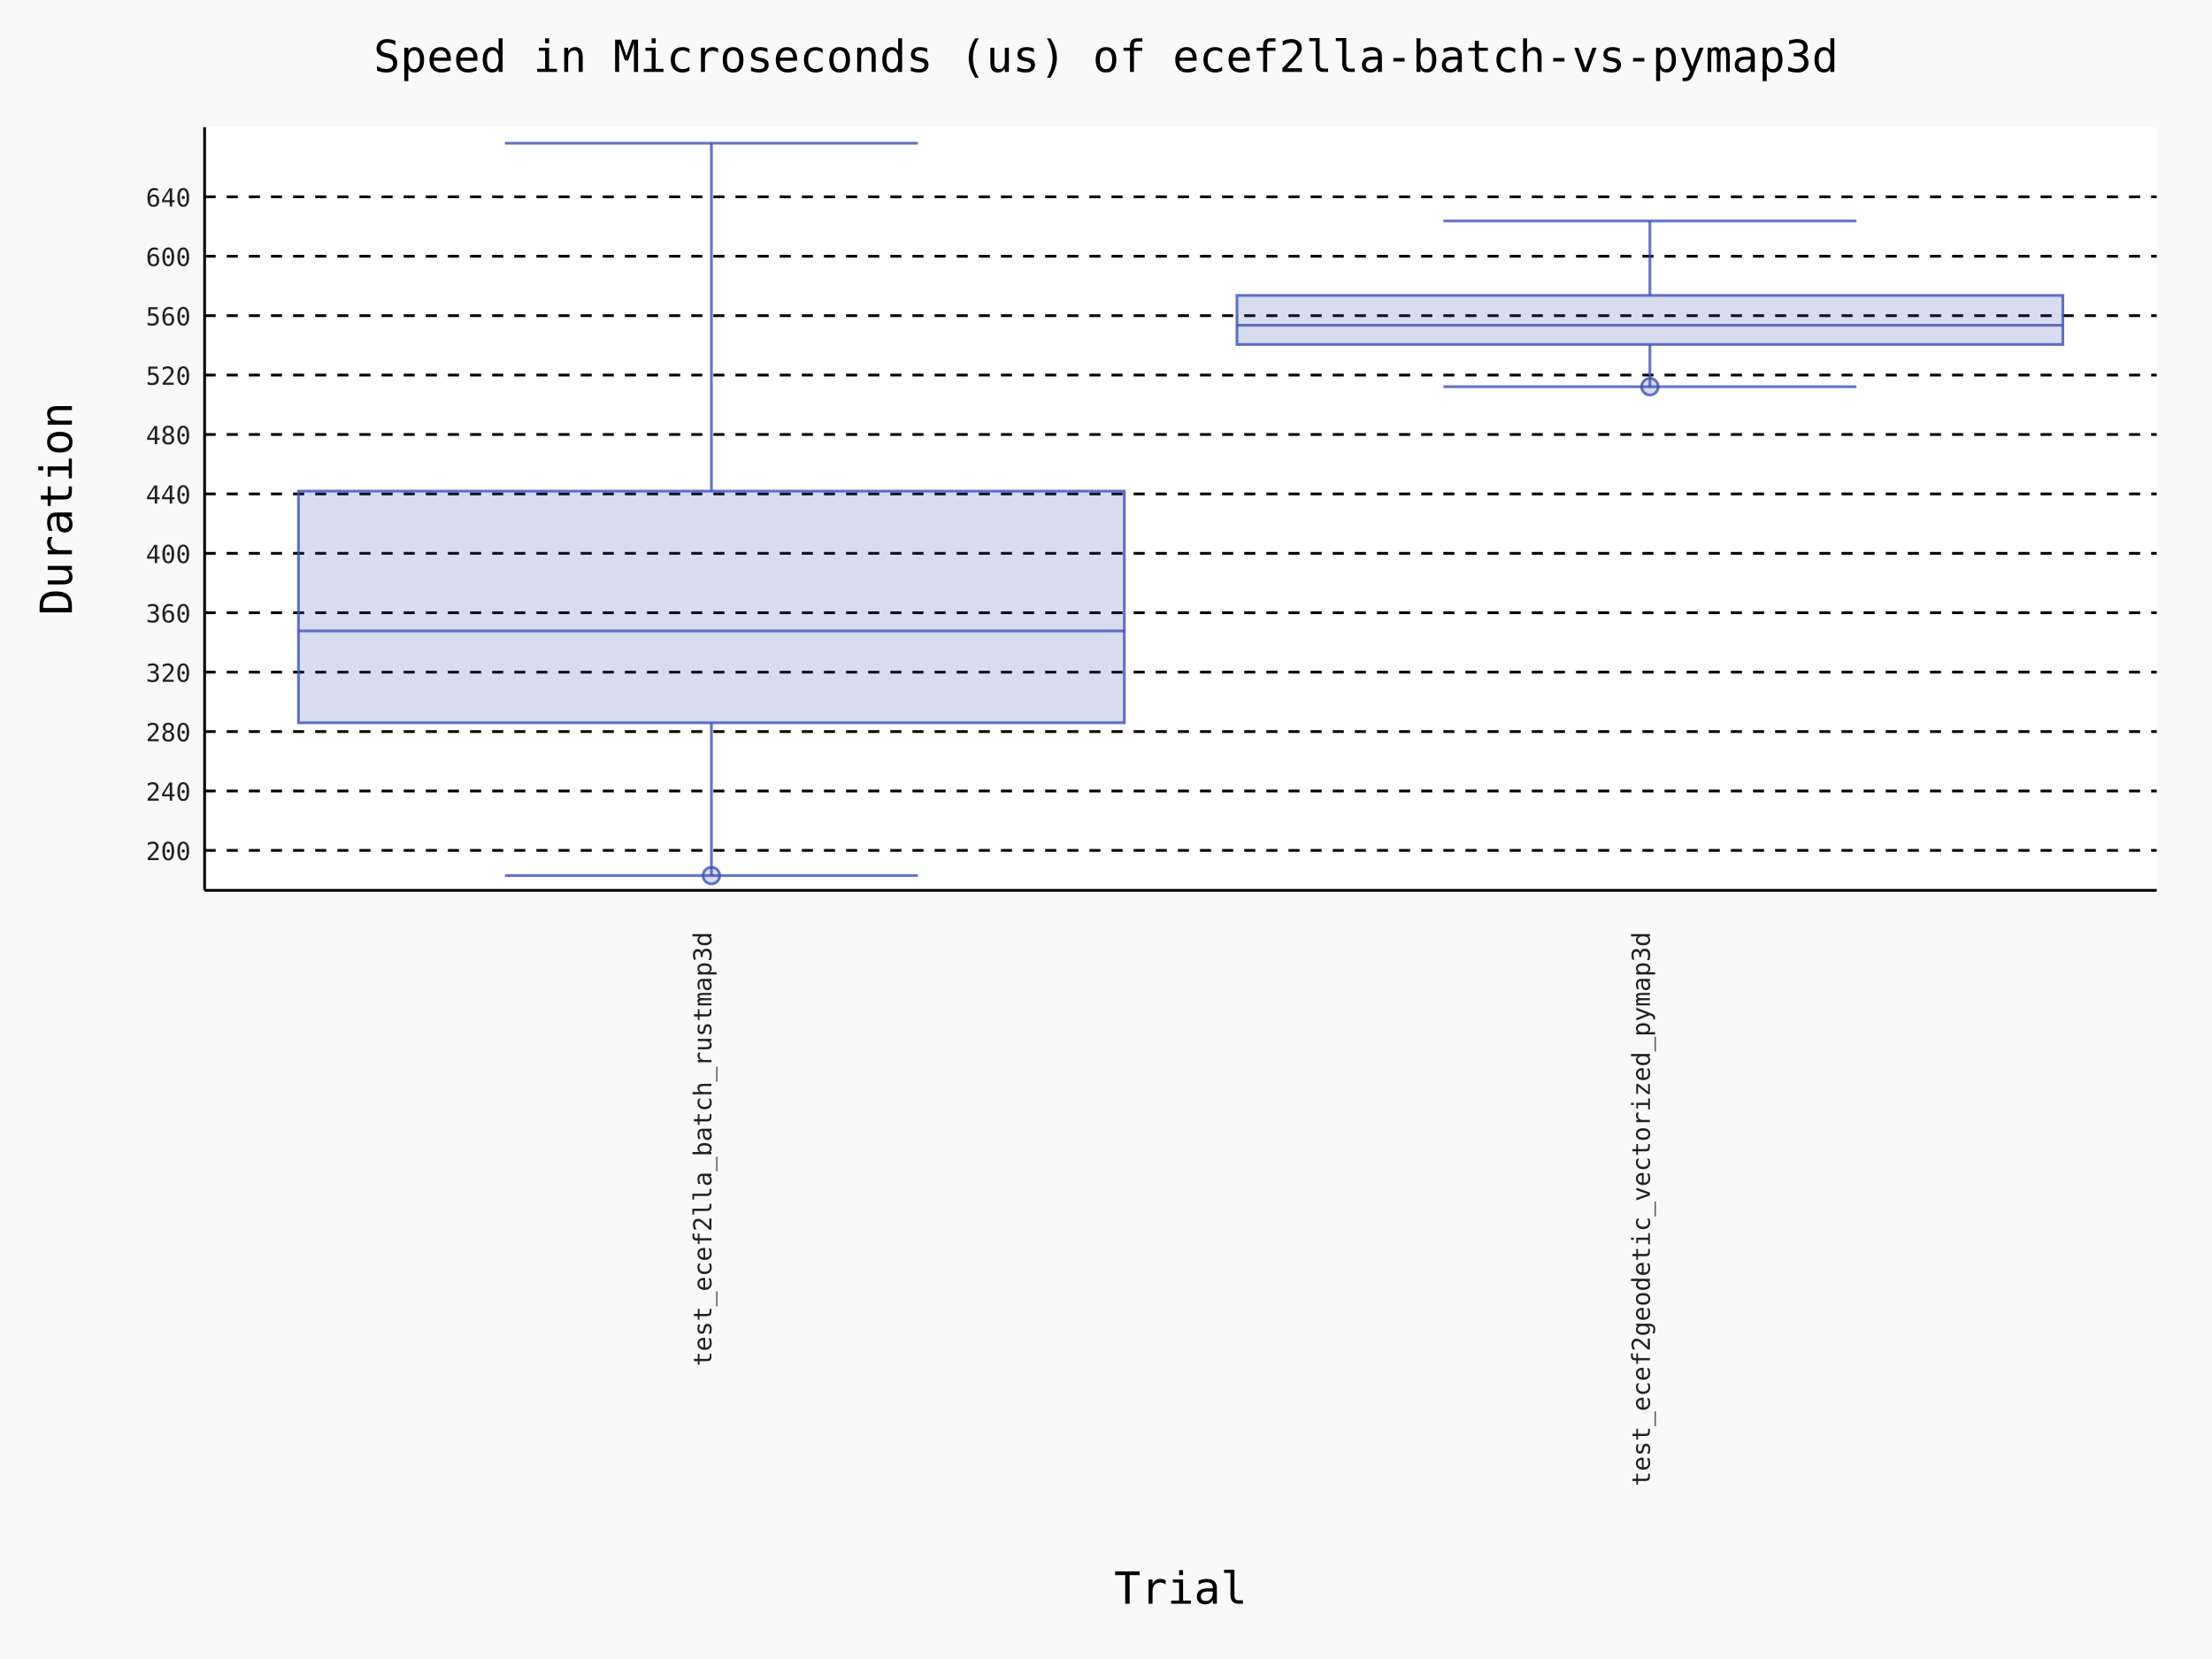
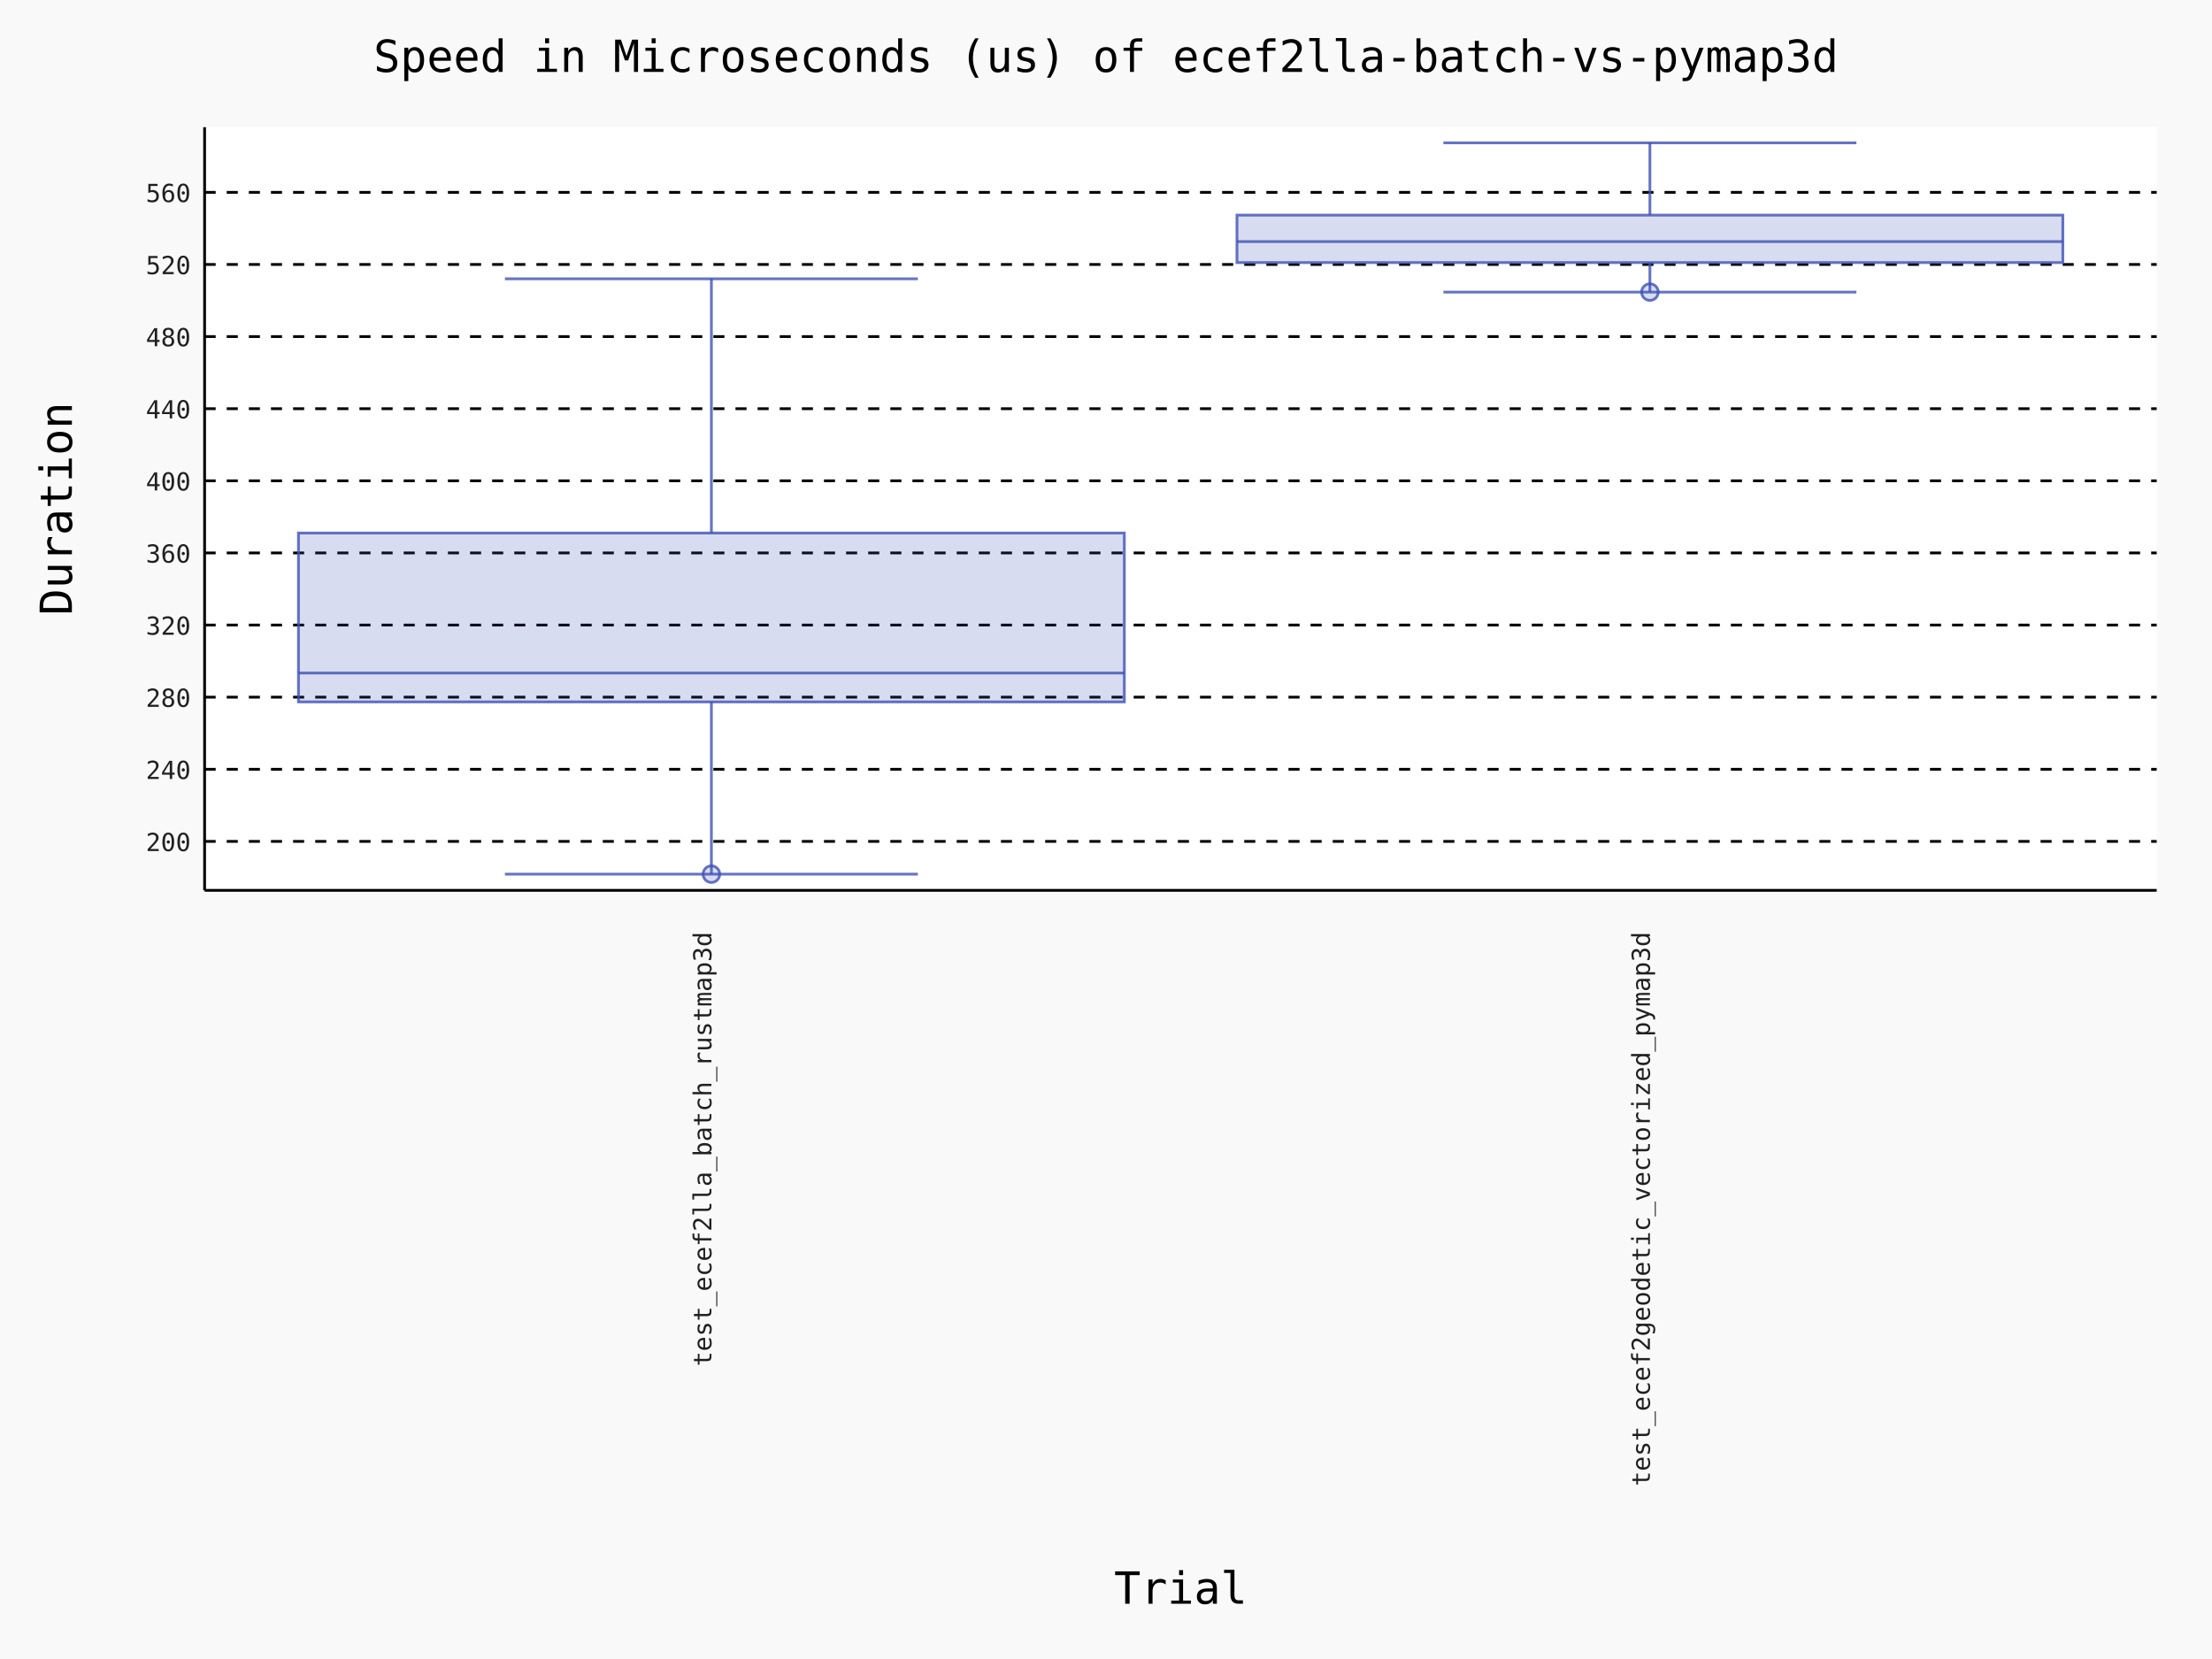
- <svg xmlns="http://www.w3.org/2000/svg" id="chart-a40ff2cd-5b1d-41d3-84df-4cbb9efffb83" class="pygal-chart" viewBox="0 0 800 600">
+ <svg xmlns="http://www.w3.org/2000/svg" id="chart-8dace732-21a2-49c0-88d5-fcd283b985a3" class="pygal-chart" viewBox="0 0 800 600">
  <defs>
-     <style type="text/css">#chart-a40ff2cd-5b1d-41d3-84df-4cbb9efffb83{-webkit-user-select:none;-webkit-font-smoothing:antialiased;font-family:Consolas,"Deja Vu Sans Mono","Bitstream Vera Sans Mono","Courier New",monospace}#chart-a40ff2cd-5b1d-41d3-84df-4cbb9efffb83 .title{font-family:Consolas,"Deja Vu Sans Mono","Bitstream Vera Sans Mono","Courier New",monospace;font-size:16px}#chart-a40ff2cd-5b1d-41d3-84df-4cbb9efffb83 .legends .legend text{font-family:Consolas,"Deja Vu Sans Mono","Bitstream Vera Sans Mono","Courier New",monospace;font-size:14px}#chart-a40ff2cd-5b1d-41d3-84df-4cbb9efffb83 .axis text{font-family:Consolas,"Deja Vu Sans Mono","Bitstream Vera Sans Mono","Courier New",monospace;font-size:10px}#chart-a40ff2cd-5b1d-41d3-84df-4cbb9efffb83 .axis text.major{font-family:Consolas,"Deja Vu Sans Mono","Bitstream Vera Sans Mono","Courier New",monospace;font-size:10px}#chart-a40ff2cd-5b1d-41d3-84df-4cbb9efffb83 .text-overlay text.value{font-family:Consolas,"Deja Vu Sans Mono","Bitstream Vera Sans Mono","Courier New",monospace;font-size:16px}#chart-a40ff2cd-5b1d-41d3-84df-4cbb9efffb83 .text-overlay text.label{font-family:Consolas,"Deja Vu Sans Mono","Bitstream Vera Sans Mono","Courier New",monospace;font-size:10px}#chart-a40ff2cd-5b1d-41d3-84df-4cbb9efffb83 .tooltip{font-family:Consolas,"Deja Vu Sans Mono","Bitstream Vera Sans Mono","Courier New",monospace;font-size:14px}#chart-a40ff2cd-5b1d-41d3-84df-4cbb9efffb83 text.no_data{font-family:Consolas,"Deja Vu Sans Mono","Bitstream Vera Sans Mono","Courier New",monospace;font-size:64px}
- #chart-a40ff2cd-5b1d-41d3-84df-4cbb9efffb83{background-color:rgba(249,249,249,1)}#chart-a40ff2cd-5b1d-41d3-84df-4cbb9efffb83 path,#chart-a40ff2cd-5b1d-41d3-84df-4cbb9efffb83 line,#chart-a40ff2cd-5b1d-41d3-84df-4cbb9efffb83 rect,#chart-a40ff2cd-5b1d-41d3-84df-4cbb9efffb83 circle{-webkit-transition:150ms;-moz-transition:150ms;transition:150ms}#chart-a40ff2cd-5b1d-41d3-84df-4cbb9efffb83 .graph &gt; .background{fill:rgba(249,249,249,1)}#chart-a40ff2cd-5b1d-41d3-84df-4cbb9efffb83 .plot &gt; .background{fill:rgba(255,255,255,1)}#chart-a40ff2cd-5b1d-41d3-84df-4cbb9efffb83 .graph{fill:rgba(0,0,0,.87)}#chart-a40ff2cd-5b1d-41d3-84df-4cbb9efffb83 text.no_data{fill:rgba(0,0,0,1)}#chart-a40ff2cd-5b1d-41d3-84df-4cbb9efffb83 .title{fill:rgba(0,0,0,1)}#chart-a40ff2cd-5b1d-41d3-84df-4cbb9efffb83 .legends .legend text{fill:rgba(0,0,0,.87)}#chart-a40ff2cd-5b1d-41d3-84df-4cbb9efffb83 .legends .legend:hover text{fill:rgba(0,0,0,1)}#chart-a40ff2cd-5b1d-41d3-84df-4cbb9efffb83 .axis .line{stroke:rgba(0,0,0,1)}#chart-a40ff2cd-5b1d-41d3-84df-4cbb9efffb83 .axis .guide.line{stroke:rgba(0,0,0,.54)}#chart-a40ff2cd-5b1d-41d3-84df-4cbb9efffb83 .axis .major.line{stroke:rgba(0,0,0,.87)}#chart-a40ff2cd-5b1d-41d3-84df-4cbb9efffb83 .axis text.major{fill:rgba(0,0,0,1)}#chart-a40ff2cd-5b1d-41d3-84df-4cbb9efffb83 .axis.y .guides:hover .guide.line,#chart-a40ff2cd-5b1d-41d3-84df-4cbb9efffb83 .line-graph .axis.x .guides:hover .guide.line,#chart-a40ff2cd-5b1d-41d3-84df-4cbb9efffb83 .stackedline-graph .axis.x .guides:hover .guide.line,#chart-a40ff2cd-5b1d-41d3-84df-4cbb9efffb83 .xy-graph .axis.x .guides:hover .guide.line{stroke:rgba(0,0,0,1)}#chart-a40ff2cd-5b1d-41d3-84df-4cbb9efffb83 .axis .guides:hover text{fill:rgba(0,0,0,1)}#chart-a40ff2cd-5b1d-41d3-84df-4cbb9efffb83 .reactive{fill-opacity:.7;stroke-opacity:.8;stroke-width:1}#chart-a40ff2cd-5b1d-41d3-84df-4cbb9efffb83 .ci{stroke:rgba(0,0,0,.87)}#chart-a40ff2cd-5b1d-41d3-84df-4cbb9efffb83 .reactive.active,#chart-a40ff2cd-5b1d-41d3-84df-4cbb9efffb83 .active .reactive{fill-opacity:.8;stroke-opacity:.9;stroke-width:4}#chart-a40ff2cd-5b1d-41d3-84df-4cbb9efffb83 .ci .reactive.active{stroke-width:1.5}#chart-a40ff2cd-5b1d-41d3-84df-4cbb9efffb83 .series text{fill:rgba(0,0,0,1)}#chart-a40ff2cd-5b1d-41d3-84df-4cbb9efffb83 .tooltip rect{fill:rgba(255,255,255,1);stroke:rgba(0,0,0,1);-webkit-transition:opacity 150ms;-moz-transition:opacity 150ms;transition:opacity 150ms}#chart-a40ff2cd-5b1d-41d3-84df-4cbb9efffb83 .tooltip .label{fill:rgba(0,0,0,.87)}#chart-a40ff2cd-5b1d-41d3-84df-4cbb9efffb83 .tooltip .label{fill:rgba(0,0,0,.87)}#chart-a40ff2cd-5b1d-41d3-84df-4cbb9efffb83 .tooltip .legend{font-size:.8em;fill:rgba(0,0,0,.54)}#chart-a40ff2cd-5b1d-41d3-84df-4cbb9efffb83 .tooltip .x_label{font-size:.6em;fill:rgba(0,0,0,1)}#chart-a40ff2cd-5b1d-41d3-84df-4cbb9efffb83 .tooltip .xlink{font-size:.5em;text-decoration:underline}#chart-a40ff2cd-5b1d-41d3-84df-4cbb9efffb83 .tooltip .value{font-size:1.5em}#chart-a40ff2cd-5b1d-41d3-84df-4cbb9efffb83 .bound{font-size:.5em}#chart-a40ff2cd-5b1d-41d3-84df-4cbb9efffb83 .max-value{font-size:.75em;fill:rgba(0,0,0,.54)}#chart-a40ff2cd-5b1d-41d3-84df-4cbb9efffb83 .map-element{fill:rgba(255,255,255,1);stroke:rgba(0,0,0,.54) !important}#chart-a40ff2cd-5b1d-41d3-84df-4cbb9efffb83 .map-element .reactive{fill-opacity:inherit;stroke-opacity:inherit}#chart-a40ff2cd-5b1d-41d3-84df-4cbb9efffb83 .color-0,#chart-a40ff2cd-5b1d-41d3-84df-4cbb9efffb83 .color-0 a:visited{stroke:#3F51B5;fill:#3F51B5}#chart-a40ff2cd-5b1d-41d3-84df-4cbb9efffb83 .color-1,#chart-a40ff2cd-5b1d-41d3-84df-4cbb9efffb83 .color-1 a:visited{stroke:#3F51B5;fill:#3F51B5}#chart-a40ff2cd-5b1d-41d3-84df-4cbb9efffb83 .text-overlay .color-0 text{fill:black}#chart-a40ff2cd-5b1d-41d3-84df-4cbb9efffb83 .text-overlay .color-1 text{fill:black}
- #chart-a40ff2cd-5b1d-41d3-84df-4cbb9efffb83 text.no_data{text-anchor:middle}#chart-a40ff2cd-5b1d-41d3-84df-4cbb9efffb83 .guide.line{fill:none}#chart-a40ff2cd-5b1d-41d3-84df-4cbb9efffb83 .centered{text-anchor:middle}#chart-a40ff2cd-5b1d-41d3-84df-4cbb9efffb83 .title{text-anchor:middle}#chart-a40ff2cd-5b1d-41d3-84df-4cbb9efffb83 .legends .legend text{fill-opacity:1}#chart-a40ff2cd-5b1d-41d3-84df-4cbb9efffb83 .axis.x text{text-anchor:middle}#chart-a40ff2cd-5b1d-41d3-84df-4cbb9efffb83 .axis.x:not(.web) text[transform]{text-anchor:start}#chart-a40ff2cd-5b1d-41d3-84df-4cbb9efffb83 .axis.x:not(.web) text[transform].backwards{text-anchor:end}#chart-a40ff2cd-5b1d-41d3-84df-4cbb9efffb83 .axis.y text{text-anchor:end}#chart-a40ff2cd-5b1d-41d3-84df-4cbb9efffb83 .axis.y text[transform].backwards{text-anchor:start}#chart-a40ff2cd-5b1d-41d3-84df-4cbb9efffb83 .axis.y2 text{text-anchor:start}#chart-a40ff2cd-5b1d-41d3-84df-4cbb9efffb83 .axis.y2 text[transform].backwards{text-anchor:end}#chart-a40ff2cd-5b1d-41d3-84df-4cbb9efffb83 .axis .guide.line{stroke-dasharray:4,4;stroke:black}#chart-a40ff2cd-5b1d-41d3-84df-4cbb9efffb83 .axis .major.guide.line{stroke-dasharray:6,6;stroke:black}#chart-a40ff2cd-5b1d-41d3-84df-4cbb9efffb83 .horizontal .axis.y .guide.line,#chart-a40ff2cd-5b1d-41d3-84df-4cbb9efffb83 .horizontal .axis.y2 .guide.line,#chart-a40ff2cd-5b1d-41d3-84df-4cbb9efffb83 .vertical .axis.x .guide.line{opacity:0}#chart-a40ff2cd-5b1d-41d3-84df-4cbb9efffb83 .horizontal .axis.always_show .guide.line,#chart-a40ff2cd-5b1d-41d3-84df-4cbb9efffb83 .vertical .axis.always_show .guide.line{opacity:1 !important}#chart-a40ff2cd-5b1d-41d3-84df-4cbb9efffb83 .axis.y .guides:hover .guide.line,#chart-a40ff2cd-5b1d-41d3-84df-4cbb9efffb83 .axis.y2 .guides:hover .guide.line,#chart-a40ff2cd-5b1d-41d3-84df-4cbb9efffb83 .axis.x .guides:hover .guide.line{opacity:1}#chart-a40ff2cd-5b1d-41d3-84df-4cbb9efffb83 .axis .guides:hover text{opacity:1}#chart-a40ff2cd-5b1d-41d3-84df-4cbb9efffb83 .nofill{fill:none}#chart-a40ff2cd-5b1d-41d3-84df-4cbb9efffb83 .subtle-fill{fill-opacity:.2}#chart-a40ff2cd-5b1d-41d3-84df-4cbb9efffb83 .dot{stroke-width:1px;fill-opacity:1;stroke-opacity:1}#chart-a40ff2cd-5b1d-41d3-84df-4cbb9efffb83 .dot.active{stroke-width:5px}#chart-a40ff2cd-5b1d-41d3-84df-4cbb9efffb83 .dot.negative{fill:transparent}#chart-a40ff2cd-5b1d-41d3-84df-4cbb9efffb83 text,#chart-a40ff2cd-5b1d-41d3-84df-4cbb9efffb83 tspan{stroke:none !important}#chart-a40ff2cd-5b1d-41d3-84df-4cbb9efffb83 .series text.active{opacity:1}#chart-a40ff2cd-5b1d-41d3-84df-4cbb9efffb83 .tooltip rect{fill-opacity:.95;stroke-width:.5}#chart-a40ff2cd-5b1d-41d3-84df-4cbb9efffb83 .tooltip text{fill-opacity:1}#chart-a40ff2cd-5b1d-41d3-84df-4cbb9efffb83 .showable{visibility:hidden}#chart-a40ff2cd-5b1d-41d3-84df-4cbb9efffb83 .showable.shown{visibility:visible}#chart-a40ff2cd-5b1d-41d3-84df-4cbb9efffb83 .gauge-background{fill:rgba(229,229,229,1);stroke:none}#chart-a40ff2cd-5b1d-41d3-84df-4cbb9efffb83 .bg-lines{stroke:rgba(249,249,249,1);stroke-width:2px}
+     <style type="text/css">#chart-8dace732-21a2-49c0-88d5-fcd283b985a3{-webkit-user-select:none;-webkit-font-smoothing:antialiased;font-family:Consolas,"Deja Vu Sans Mono","Bitstream Vera Sans Mono","Courier New",monospace}#chart-8dace732-21a2-49c0-88d5-fcd283b985a3 .title{font-family:Consolas,"Deja Vu Sans Mono","Bitstream Vera Sans Mono","Courier New",monospace;font-size:16px}#chart-8dace732-21a2-49c0-88d5-fcd283b985a3 .legends .legend text{font-family:Consolas,"Deja Vu Sans Mono","Bitstream Vera Sans Mono","Courier New",monospace;font-size:14px}#chart-8dace732-21a2-49c0-88d5-fcd283b985a3 .axis text{font-family:Consolas,"Deja Vu Sans Mono","Bitstream Vera Sans Mono","Courier New",monospace;font-size:10px}#chart-8dace732-21a2-49c0-88d5-fcd283b985a3 .axis text.major{font-family:Consolas,"Deja Vu Sans Mono","Bitstream Vera Sans Mono","Courier New",monospace;font-size:10px}#chart-8dace732-21a2-49c0-88d5-fcd283b985a3 .text-overlay text.value{font-family:Consolas,"Deja Vu Sans Mono","Bitstream Vera Sans Mono","Courier New",monospace;font-size:16px}#chart-8dace732-21a2-49c0-88d5-fcd283b985a3 .text-overlay text.label{font-family:Consolas,"Deja Vu Sans Mono","Bitstream Vera Sans Mono","Courier New",monospace;font-size:10px}#chart-8dace732-21a2-49c0-88d5-fcd283b985a3 .tooltip{font-family:Consolas,"Deja Vu Sans Mono","Bitstream Vera Sans Mono","Courier New",monospace;font-size:14px}#chart-8dace732-21a2-49c0-88d5-fcd283b985a3 text.no_data{font-family:Consolas,"Deja Vu Sans Mono","Bitstream Vera Sans Mono","Courier New",monospace;font-size:64px}
+ #chart-8dace732-21a2-49c0-88d5-fcd283b985a3{background-color:rgba(249,249,249,1)}#chart-8dace732-21a2-49c0-88d5-fcd283b985a3 path,#chart-8dace732-21a2-49c0-88d5-fcd283b985a3 line,#chart-8dace732-21a2-49c0-88d5-fcd283b985a3 rect,#chart-8dace732-21a2-49c0-88d5-fcd283b985a3 circle{-webkit-transition:150ms;-moz-transition:150ms;transition:150ms}#chart-8dace732-21a2-49c0-88d5-fcd283b985a3 .graph &gt; .background{fill:rgba(249,249,249,1)}#chart-8dace732-21a2-49c0-88d5-fcd283b985a3 .plot &gt; .background{fill:rgba(255,255,255,1)}#chart-8dace732-21a2-49c0-88d5-fcd283b985a3 .graph{fill:rgba(0,0,0,.87)}#chart-8dace732-21a2-49c0-88d5-fcd283b985a3 text.no_data{fill:rgba(0,0,0,1)}#chart-8dace732-21a2-49c0-88d5-fcd283b985a3 .title{fill:rgba(0,0,0,1)}#chart-8dace732-21a2-49c0-88d5-fcd283b985a3 .legends .legend text{fill:rgba(0,0,0,.87)}#chart-8dace732-21a2-49c0-88d5-fcd283b985a3 .legends .legend:hover text{fill:rgba(0,0,0,1)}#chart-8dace732-21a2-49c0-88d5-fcd283b985a3 .axis .line{stroke:rgba(0,0,0,1)}#chart-8dace732-21a2-49c0-88d5-fcd283b985a3 .axis .guide.line{stroke:rgba(0,0,0,.54)}#chart-8dace732-21a2-49c0-88d5-fcd283b985a3 .axis .major.line{stroke:rgba(0,0,0,.87)}#chart-8dace732-21a2-49c0-88d5-fcd283b985a3 .axis text.major{fill:rgba(0,0,0,1)}#chart-8dace732-21a2-49c0-88d5-fcd283b985a3 .axis.y .guides:hover .guide.line,#chart-8dace732-21a2-49c0-88d5-fcd283b985a3 .line-graph .axis.x .guides:hover .guide.line,#chart-8dace732-21a2-49c0-88d5-fcd283b985a3 .stackedline-graph .axis.x .guides:hover .guide.line,#chart-8dace732-21a2-49c0-88d5-fcd283b985a3 .xy-graph .axis.x .guides:hover .guide.line{stroke:rgba(0,0,0,1)}#chart-8dace732-21a2-49c0-88d5-fcd283b985a3 .axis .guides:hover text{fill:rgba(0,0,0,1)}#chart-8dace732-21a2-49c0-88d5-fcd283b985a3 .reactive{fill-opacity:.7;stroke-opacity:.8;stroke-width:1}#chart-8dace732-21a2-49c0-88d5-fcd283b985a3 .ci{stroke:rgba(0,0,0,.87)}#chart-8dace732-21a2-49c0-88d5-fcd283b985a3 .reactive.active,#chart-8dace732-21a2-49c0-88d5-fcd283b985a3 .active .reactive{fill-opacity:.8;stroke-opacity:.9;stroke-width:4}#chart-8dace732-21a2-49c0-88d5-fcd283b985a3 .ci .reactive.active{stroke-width:1.5}#chart-8dace732-21a2-49c0-88d5-fcd283b985a3 .series text{fill:rgba(0,0,0,1)}#chart-8dace732-21a2-49c0-88d5-fcd283b985a3 .tooltip rect{fill:rgba(255,255,255,1);stroke:rgba(0,0,0,1);-webkit-transition:opacity 150ms;-moz-transition:opacity 150ms;transition:opacity 150ms}#chart-8dace732-21a2-49c0-88d5-fcd283b985a3 .tooltip .label{fill:rgba(0,0,0,.87)}#chart-8dace732-21a2-49c0-88d5-fcd283b985a3 .tooltip .label{fill:rgba(0,0,0,.87)}#chart-8dace732-21a2-49c0-88d5-fcd283b985a3 .tooltip .legend{font-size:.8em;fill:rgba(0,0,0,.54)}#chart-8dace732-21a2-49c0-88d5-fcd283b985a3 .tooltip .x_label{font-size:.6em;fill:rgba(0,0,0,1)}#chart-8dace732-21a2-49c0-88d5-fcd283b985a3 .tooltip .xlink{font-size:.5em;text-decoration:underline}#chart-8dace732-21a2-49c0-88d5-fcd283b985a3 .tooltip .value{font-size:1.5em}#chart-8dace732-21a2-49c0-88d5-fcd283b985a3 .bound{font-size:.5em}#chart-8dace732-21a2-49c0-88d5-fcd283b985a3 .max-value{font-size:.75em;fill:rgba(0,0,0,.54)}#chart-8dace732-21a2-49c0-88d5-fcd283b985a3 .map-element{fill:rgba(255,255,255,1);stroke:rgba(0,0,0,.54) !important}#chart-8dace732-21a2-49c0-88d5-fcd283b985a3 .map-element .reactive{fill-opacity:inherit;stroke-opacity:inherit}#chart-8dace732-21a2-49c0-88d5-fcd283b985a3 .color-0,#chart-8dace732-21a2-49c0-88d5-fcd283b985a3 .color-0 a:visited{stroke:#3F51B5;fill:#3F51B5}#chart-8dace732-21a2-49c0-88d5-fcd283b985a3 .color-1,#chart-8dace732-21a2-49c0-88d5-fcd283b985a3 .color-1 a:visited{stroke:#3F51B5;fill:#3F51B5}#chart-8dace732-21a2-49c0-88d5-fcd283b985a3 .text-overlay .color-0 text{fill:black}#chart-8dace732-21a2-49c0-88d5-fcd283b985a3 .text-overlay .color-1 text{fill:black}
+ #chart-8dace732-21a2-49c0-88d5-fcd283b985a3 text.no_data{text-anchor:middle}#chart-8dace732-21a2-49c0-88d5-fcd283b985a3 .guide.line{fill:none}#chart-8dace732-21a2-49c0-88d5-fcd283b985a3 .centered{text-anchor:middle}#chart-8dace732-21a2-49c0-88d5-fcd283b985a3 .title{text-anchor:middle}#chart-8dace732-21a2-49c0-88d5-fcd283b985a3 .legends .legend text{fill-opacity:1}#chart-8dace732-21a2-49c0-88d5-fcd283b985a3 .axis.x text{text-anchor:middle}#chart-8dace732-21a2-49c0-88d5-fcd283b985a3 .axis.x:not(.web) text[transform]{text-anchor:start}#chart-8dace732-21a2-49c0-88d5-fcd283b985a3 .axis.x:not(.web) text[transform].backwards{text-anchor:end}#chart-8dace732-21a2-49c0-88d5-fcd283b985a3 .axis.y text{text-anchor:end}#chart-8dace732-21a2-49c0-88d5-fcd283b985a3 .axis.y text[transform].backwards{text-anchor:start}#chart-8dace732-21a2-49c0-88d5-fcd283b985a3 .axis.y2 text{text-anchor:start}#chart-8dace732-21a2-49c0-88d5-fcd283b985a3 .axis.y2 text[transform].backwards{text-anchor:end}#chart-8dace732-21a2-49c0-88d5-fcd283b985a3 .axis .guide.line{stroke-dasharray:4,4;stroke:black}#chart-8dace732-21a2-49c0-88d5-fcd283b985a3 .axis .major.guide.line{stroke-dasharray:6,6;stroke:black}#chart-8dace732-21a2-49c0-88d5-fcd283b985a3 .horizontal .axis.y .guide.line,#chart-8dace732-21a2-49c0-88d5-fcd283b985a3 .horizontal .axis.y2 .guide.line,#chart-8dace732-21a2-49c0-88d5-fcd283b985a3 .vertical .axis.x .guide.line{opacity:0}#chart-8dace732-21a2-49c0-88d5-fcd283b985a3 .horizontal .axis.always_show .guide.line,#chart-8dace732-21a2-49c0-88d5-fcd283b985a3 .vertical .axis.always_show .guide.line{opacity:1 !important}#chart-8dace732-21a2-49c0-88d5-fcd283b985a3 .axis.y .guides:hover .guide.line,#chart-8dace732-21a2-49c0-88d5-fcd283b985a3 .axis.y2 .guides:hover .guide.line,#chart-8dace732-21a2-49c0-88d5-fcd283b985a3 .axis.x .guides:hover .guide.line{opacity:1}#chart-8dace732-21a2-49c0-88d5-fcd283b985a3 .axis .guides:hover text{opacity:1}#chart-8dace732-21a2-49c0-88d5-fcd283b985a3 .nofill{fill:none}#chart-8dace732-21a2-49c0-88d5-fcd283b985a3 .subtle-fill{fill-opacity:.2}#chart-8dace732-21a2-49c0-88d5-fcd283b985a3 .dot{stroke-width:1px;fill-opacity:1;stroke-opacity:1}#chart-8dace732-21a2-49c0-88d5-fcd283b985a3 .dot.active{stroke-width:5px}#chart-8dace732-21a2-49c0-88d5-fcd283b985a3 .dot.negative{fill:transparent}#chart-8dace732-21a2-49c0-88d5-fcd283b985a3 text,#chart-8dace732-21a2-49c0-88d5-fcd283b985a3 tspan{stroke:none !important}#chart-8dace732-21a2-49c0-88d5-fcd283b985a3 .series text.active{opacity:1}#chart-8dace732-21a2-49c0-88d5-fcd283b985a3 .tooltip rect{fill-opacity:.95;stroke-width:.5}#chart-8dace732-21a2-49c0-88d5-fcd283b985a3 .tooltip text{fill-opacity:1}#chart-8dace732-21a2-49c0-88d5-fcd283b985a3 .showable{visibility:hidden}#chart-8dace732-21a2-49c0-88d5-fcd283b985a3 .showable.shown{visibility:visible}#chart-8dace732-21a2-49c0-88d5-fcd283b985a3 .gauge-background{fill:rgba(229,229,229,1);stroke:none}#chart-8dace732-21a2-49c0-88d5-fcd283b985a3 .bg-lines{stroke:rgba(249,249,249,1);stroke-width:2px}
.tooltip .value{font-size:1em !important}.axis text{font-size:9px !important}</style>
  </defs>
  <g class="graph custombox-graph vertical">
    <rect x="0" y="0" width="800" height="600" class="background" />
    <g transform="translate(74, 46)" class="plot">
      <rect x="0" y="0" width="706.0" height="276.0" class="background" />
      <g class="axis y always_show">
        <path d="M0 276 h706" class="line" />
        <g class="guides">
-           <path d="M0 261.56 h706" class="guide line" />
-           <text x="-5" y="265.06" class="">200</text>
+           <path d="M0 258.303 h706" class="guide line" />
+           <text x="-5" y="261.803" class="">200</text>
        </g>
        <g class="guides">
-           <path d="M0 240.071 h706" class="guide line" />
-           <text x="-5" y="243.571" class="">240</text>
+           <path d="M0 232.221 h706" class="guide line" />
+           <text x="-5" y="235.721" class="">240</text>
        </g>
        <g class="guides">
-           <path d="M0 218.582 h706" class="guide line" />
-           <text x="-5" y="222.082" class="">280</text>
+           <path d="M0 206.139 h706" class="guide line" />
+           <text x="-5" y="209.639" class="">280</text>
        </g>
        <g class="guides">
-           <path d="M0 197.094 h706" class="guide line" />
-           <text x="-5" y="200.594" class="">320</text>
+           <path d="M0 180.057 h706" class="guide line" />
+           <text x="-5" y="183.557" class="">320</text>
        </g>
        <g class="guides">
-           <path d="M0 175.605 h706" class="guide line" />
-           <text x="-5" y="179.105" class="">360</text>
+           <path d="M0 153.975 h706" class="guide line" />
+           <text x="-5" y="157.475" class="">360</text>
        </g>
        <g class="guides">
-           <path d="M0 154.116 h706" class="guide line" />
-           <text x="-5" y="157.616" class="">400</text>
+           <path d="M0 127.893 h706" class="guide line" />
+           <text x="-5" y="131.393" class="">400</text>
        </g>
        <g class="guides">
-           <path d="M0 132.628 h706" class="guide line" />
-           <text x="-5" y="136.128" class="">440</text>
+           <path d="M0 101.811 h706" class="guide line" />
+           <text x="-5" y="105.311" class="">440</text>
        </g>
        <g class="guides">
-           <path d="M0 111.139 h706" class="guide line" />
-           <text x="-5" y="114.639" class="">480</text>
+           <path d="M0 75.729 h706" class="guide line" />
+           <text x="-5" y="79.229" class="">480</text>
        </g>
        <g class="guides">
-           <path d="M0 89.651 h706" class="guide line" />
-           <text x="-5" y="93.151" class="">520</text>
+           <path d="M0 49.647 h706" class="guide line" />
+           <text x="-5" y="53.147" class="">520</text>
        </g>
        <g class="guides">
-           <path d="M0 68.162 h706" class="guide line" />
-           <text x="-5" y="71.662" class="">560</text>
-         </g>
-         <g class="guides">
-           <path d="M0 46.673 h706" class="guide line" />
-           <text x="-5" y="50.173" class="">600</text>
-         </g>
-         <g class="guides">
-           <path d="M0 25.185 h706" class="guide line" />
-           <text x="-5" y="28.685" class="">640</text>
+           <path d="M0 23.565 h706" class="guide line" />
+           <text x="-5" y="27.065" class="">560</text>
        </g>
      </g>
      <g class="axis x">
        <path d="M0 0 v276" class="line" />
        <g class="guides">
          <path d="M183.288 0 v276" class="guide line" />
          <text x="183.288" y="291.0" class="backwards" transform="rotate(270 183.2885 291)">test_ecef2lla_batch_rustmap3d</text>
        </g>
        <g class="guides">
          <path d="M522.712 0 v276" class="guide line" />
          <text x="522.712" y="291.0" class="backwards" transform="rotate(270 522.7115 291)">test_ecef2geodetic_vectorized_pymap3d</text>
        </g>
      </g>
      <g class="series serie-0 color-0">
        <g class="boxes">
          <g class="box">
-             <path stroke-width="3" d="M108.615 270.67 L257.962 270.67" class="reactive tooltip-trigger" />
-             <path stroke-width="3" d="M33.942 182.175 L332.635 182.175" class="reactive tooltip-trigger" />
-             <path stroke-width="3" d="M108.615 5.8 L257.962 5.8" class="reactive tooltip-trigger" />
-             <path stroke-width="2" d="M183.288 270.67 L183.288 215.404" class="reactive tooltip-trigger" />
-             <path stroke-width="2" d="M183.288 5.8 L183.288 131.621" class="reactive tooltip-trigger" />
-             <rect x="33.942" y="131.621" height="83.784" width="298.692" class="subtle-fill reactive tooltip-trigger" />
-             <circle cx="183.288" cy="270.67" r="3" class="subtle-fill reactive tooltip-trigger" />
-             <circle cx="183.288" cy="-66.522" r="3" class="subtle-fill reactive tooltip-trigger" />
+             <path stroke-width="3" d="M108.615 270.149 L257.962 270.149" class="reactive tooltip-trigger" />
+             <path stroke-width="3" d="M33.942 197.418 L332.635 197.418" class="reactive tooltip-trigger" />
+             <path stroke-width="3" d="M108.615 54.836 L257.962 54.836" class="reactive tooltip-trigger" />
+             <path stroke-width="2" d="M183.288 270.149 L183.288 207.851" class="reactive tooltip-trigger" />
+             <path stroke-width="2" d="M183.288 54.836 L183.288 146.769" class="reactive tooltip-trigger" />
+             <rect x="33.942" y="146.769" height="61.082" width="298.692" class="subtle-fill reactive tooltip-trigger" />
+             <circle cx="183.288" cy="270.149" r="3" class="subtle-fill reactive tooltip-trigger" />
+             <circle cx="183.288" cy="-745.583" r="3" class="subtle-fill reactive tooltip-trigger" />
          </g>
        </g>
      </g>
      <g class="series serie-1 color-1">
        <g class="boxes">
          <g class="box">
-             <path stroke-width="3" d="M448.038 93.859 L597.385 93.859" class="reactive tooltip-trigger" />
-             <path stroke-width="3" d="M373.365 71.631 L672.058 71.631" class="reactive tooltip-trigger" />
-             <path stroke-width="3" d="M448.038 33.914 L597.385 33.914" class="reactive tooltip-trigger" />
-             <path stroke-width="2" d="M522.712 93.859 L522.712 78.593" class="reactive tooltip-trigger" />
-             <path stroke-width="2" d="M522.712 33.914 L522.712 60.842" class="reactive tooltip-trigger" />
-             <rect x="373.365" y="60.842" height="17.751" width="298.692" class="subtle-fill reactive tooltip-trigger" />
-             <circle cx="522.712" cy="93.859" r="3" class="subtle-fill reactive tooltip-trigger" />
-             <circle cx="522.712" cy="-135.555" r="3" class="subtle-fill reactive tooltip-trigger" />
+             <path stroke-width="3" d="M448.038 59.645 L597.385 59.645" class="reactive tooltip-trigger" />
+             <path stroke-width="3" d="M373.365 41.374 L672.058 41.374" class="reactive tooltip-trigger" />
+             <path stroke-width="3" d="M448.038 5.66 L597.385 5.66" class="reactive tooltip-trigger" />
+             <path stroke-width="2" d="M522.712 59.645 L522.712 48.968" class="reactive tooltip-trigger" />
+             <path stroke-width="2" d="M522.712 5.66 L522.712 31.797" class="reactive tooltip-trigger" />
+             <rect x="373.365" y="31.797" height="17.171" width="298.692" class="subtle-fill reactive tooltip-trigger" />
+             <circle cx="522.712" cy="59.645" r="3" class="subtle-fill reactive tooltip-trigger" />
+             <circle cx="522.712" cy="-166.643" r="3" class="subtle-fill reactive tooltip-trigger" />
          </g>
        </g>
      </g>
    </g>
    <g class="titles">
      <text x="400.0" y="26" class="title plot_title">Speed in Microseconds (us) of ecef2lla-batch-vs-pymap3d</text>
      <text x="427.0" y="580.0" class="title">Trial</text>
      <text x="0" y="210.0" class="title" transform="rotate(-90 0 184)">Duration</text>
    </g>
    <g transform="translate(74, 46)" class="plot overlay">
      <g class="series serie-0 color-0" />
      <g class="series serie-1 color-1" />
    </g>
    <g transform="translate(74, 46)" class="plot text-overlay">
      <g class="series serie-0 color-0" />
      <g class="series serie-1 color-1" />
    </g>
    <g transform="translate(74, 46)" class="plot tooltip-overlay">
      <g transform="translate(0 0)" style="opacity: 0" class="tooltip">
        <rect rx="0" ry="0" width="0" height="0" class="tooltip-box" />
        <g class="text" />
      </g>
    </g>
  </g>
</svg>
